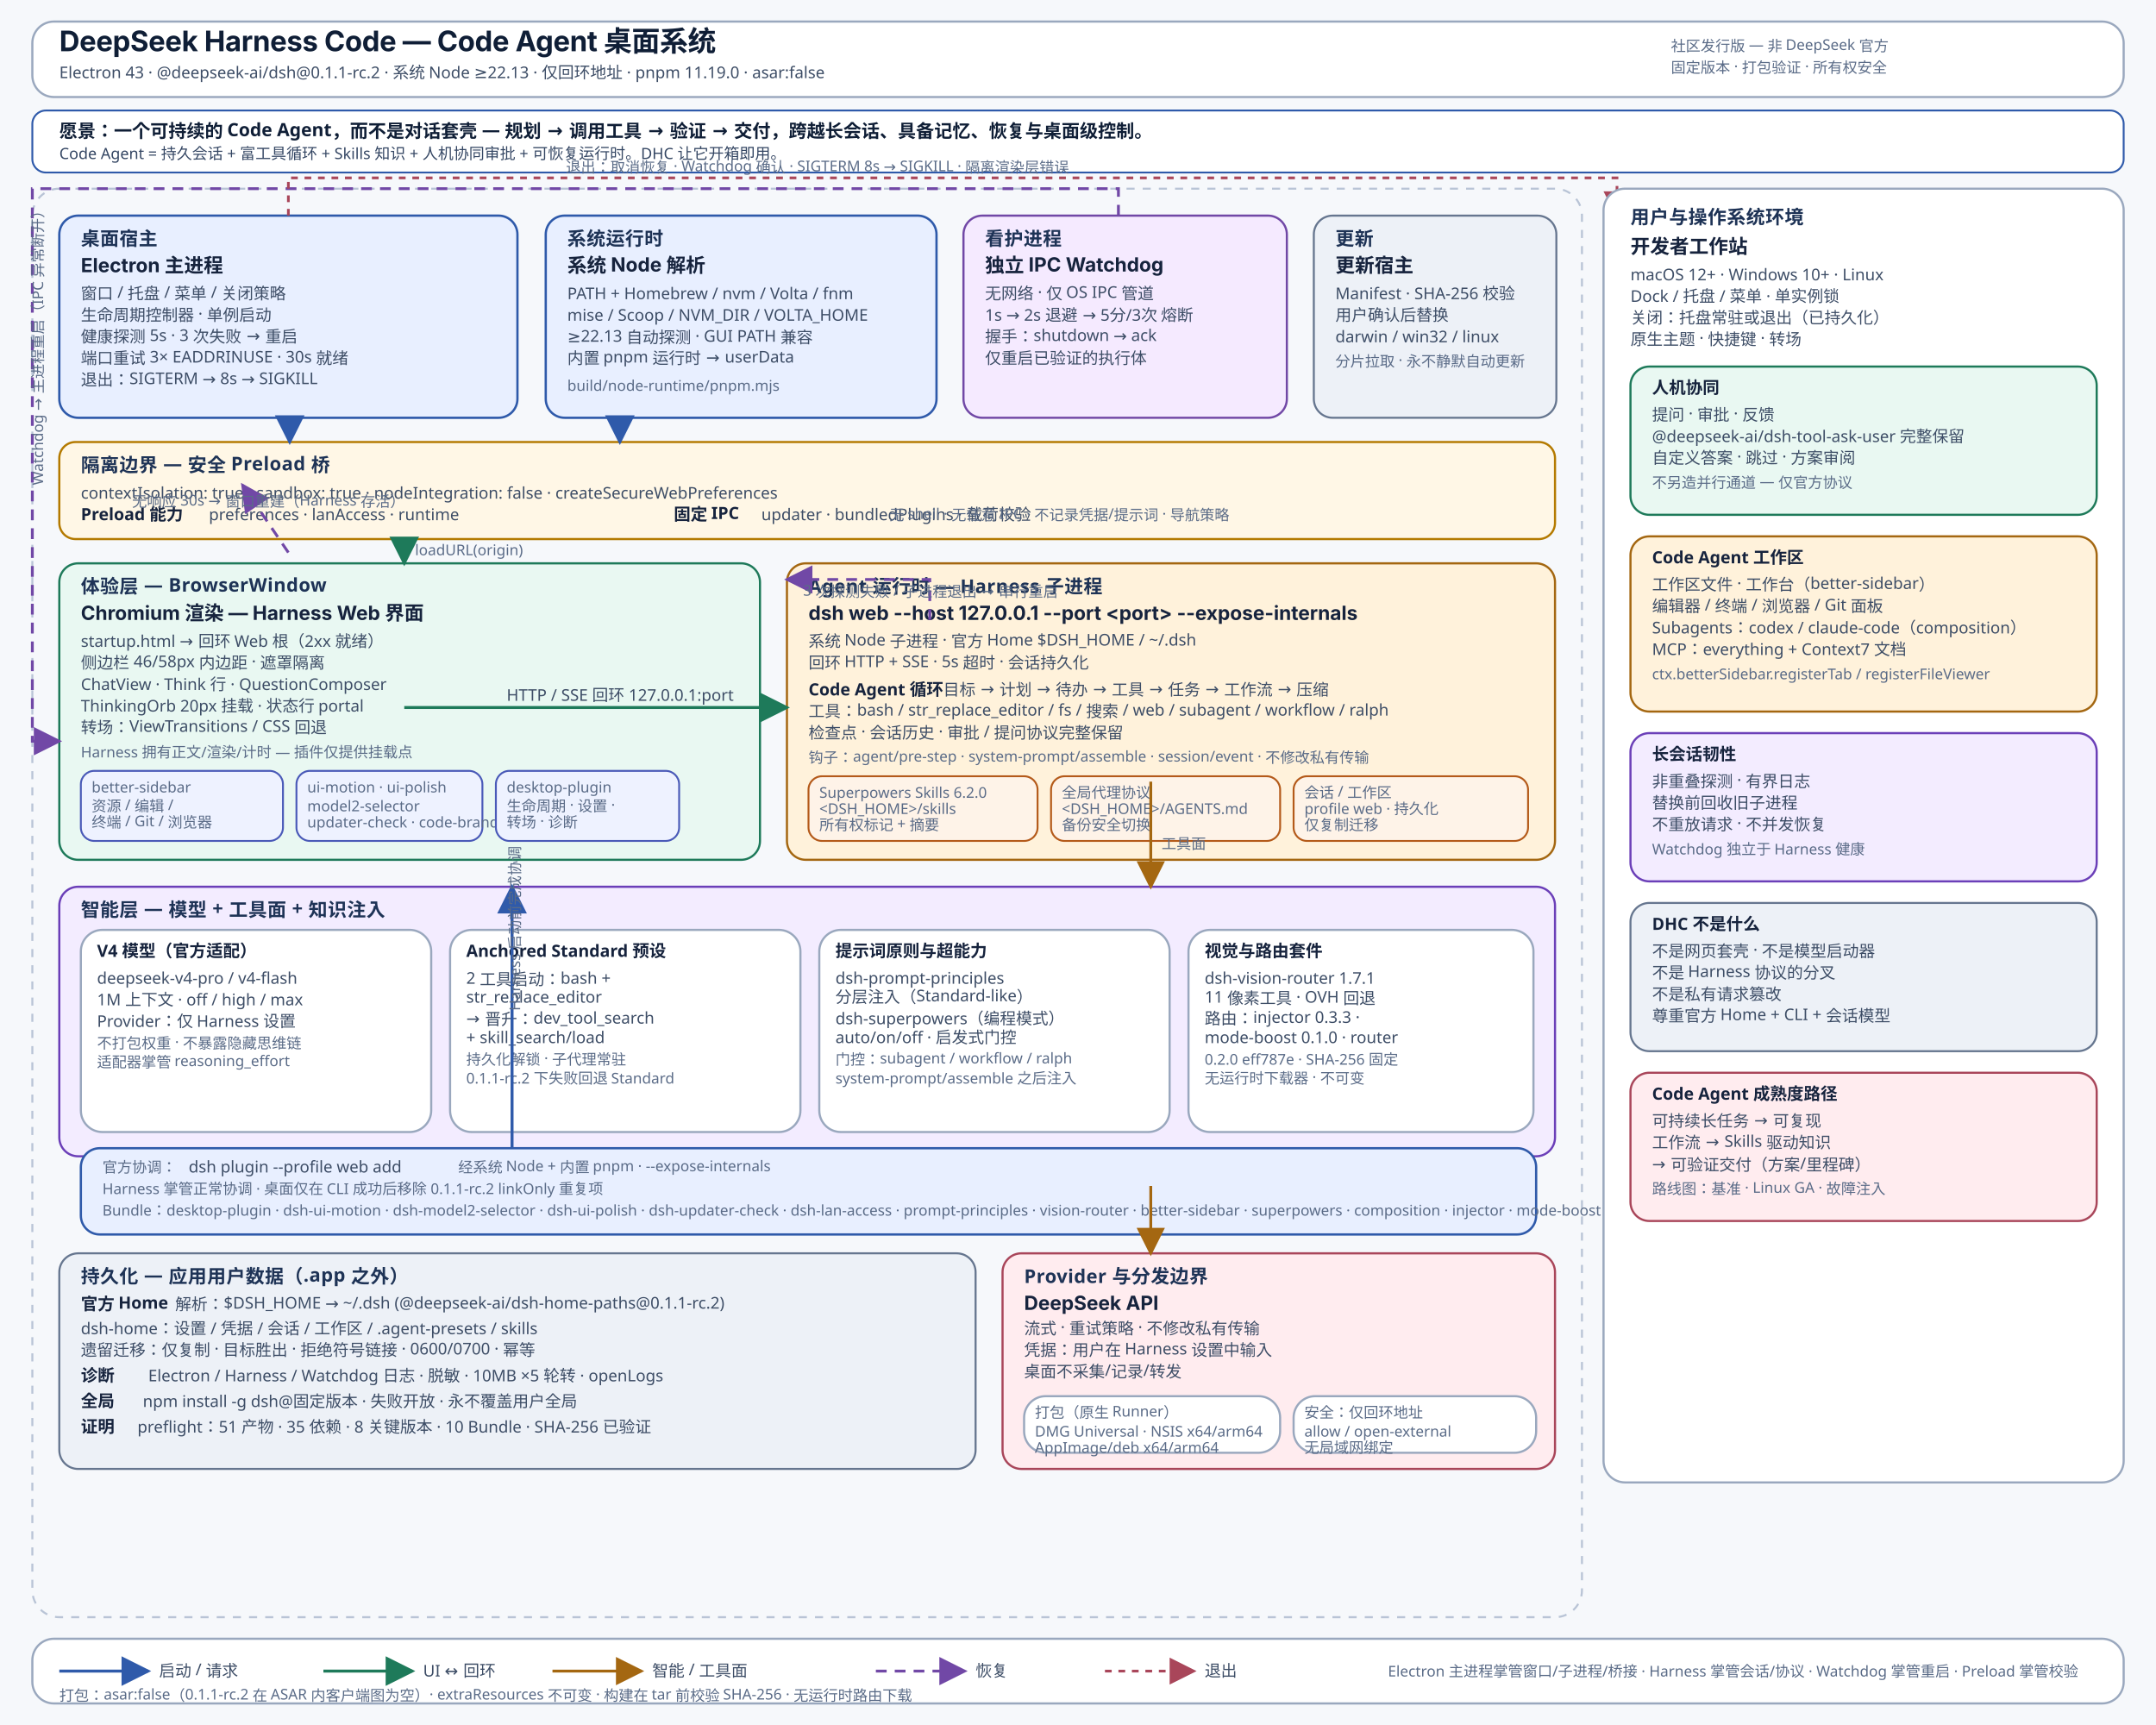
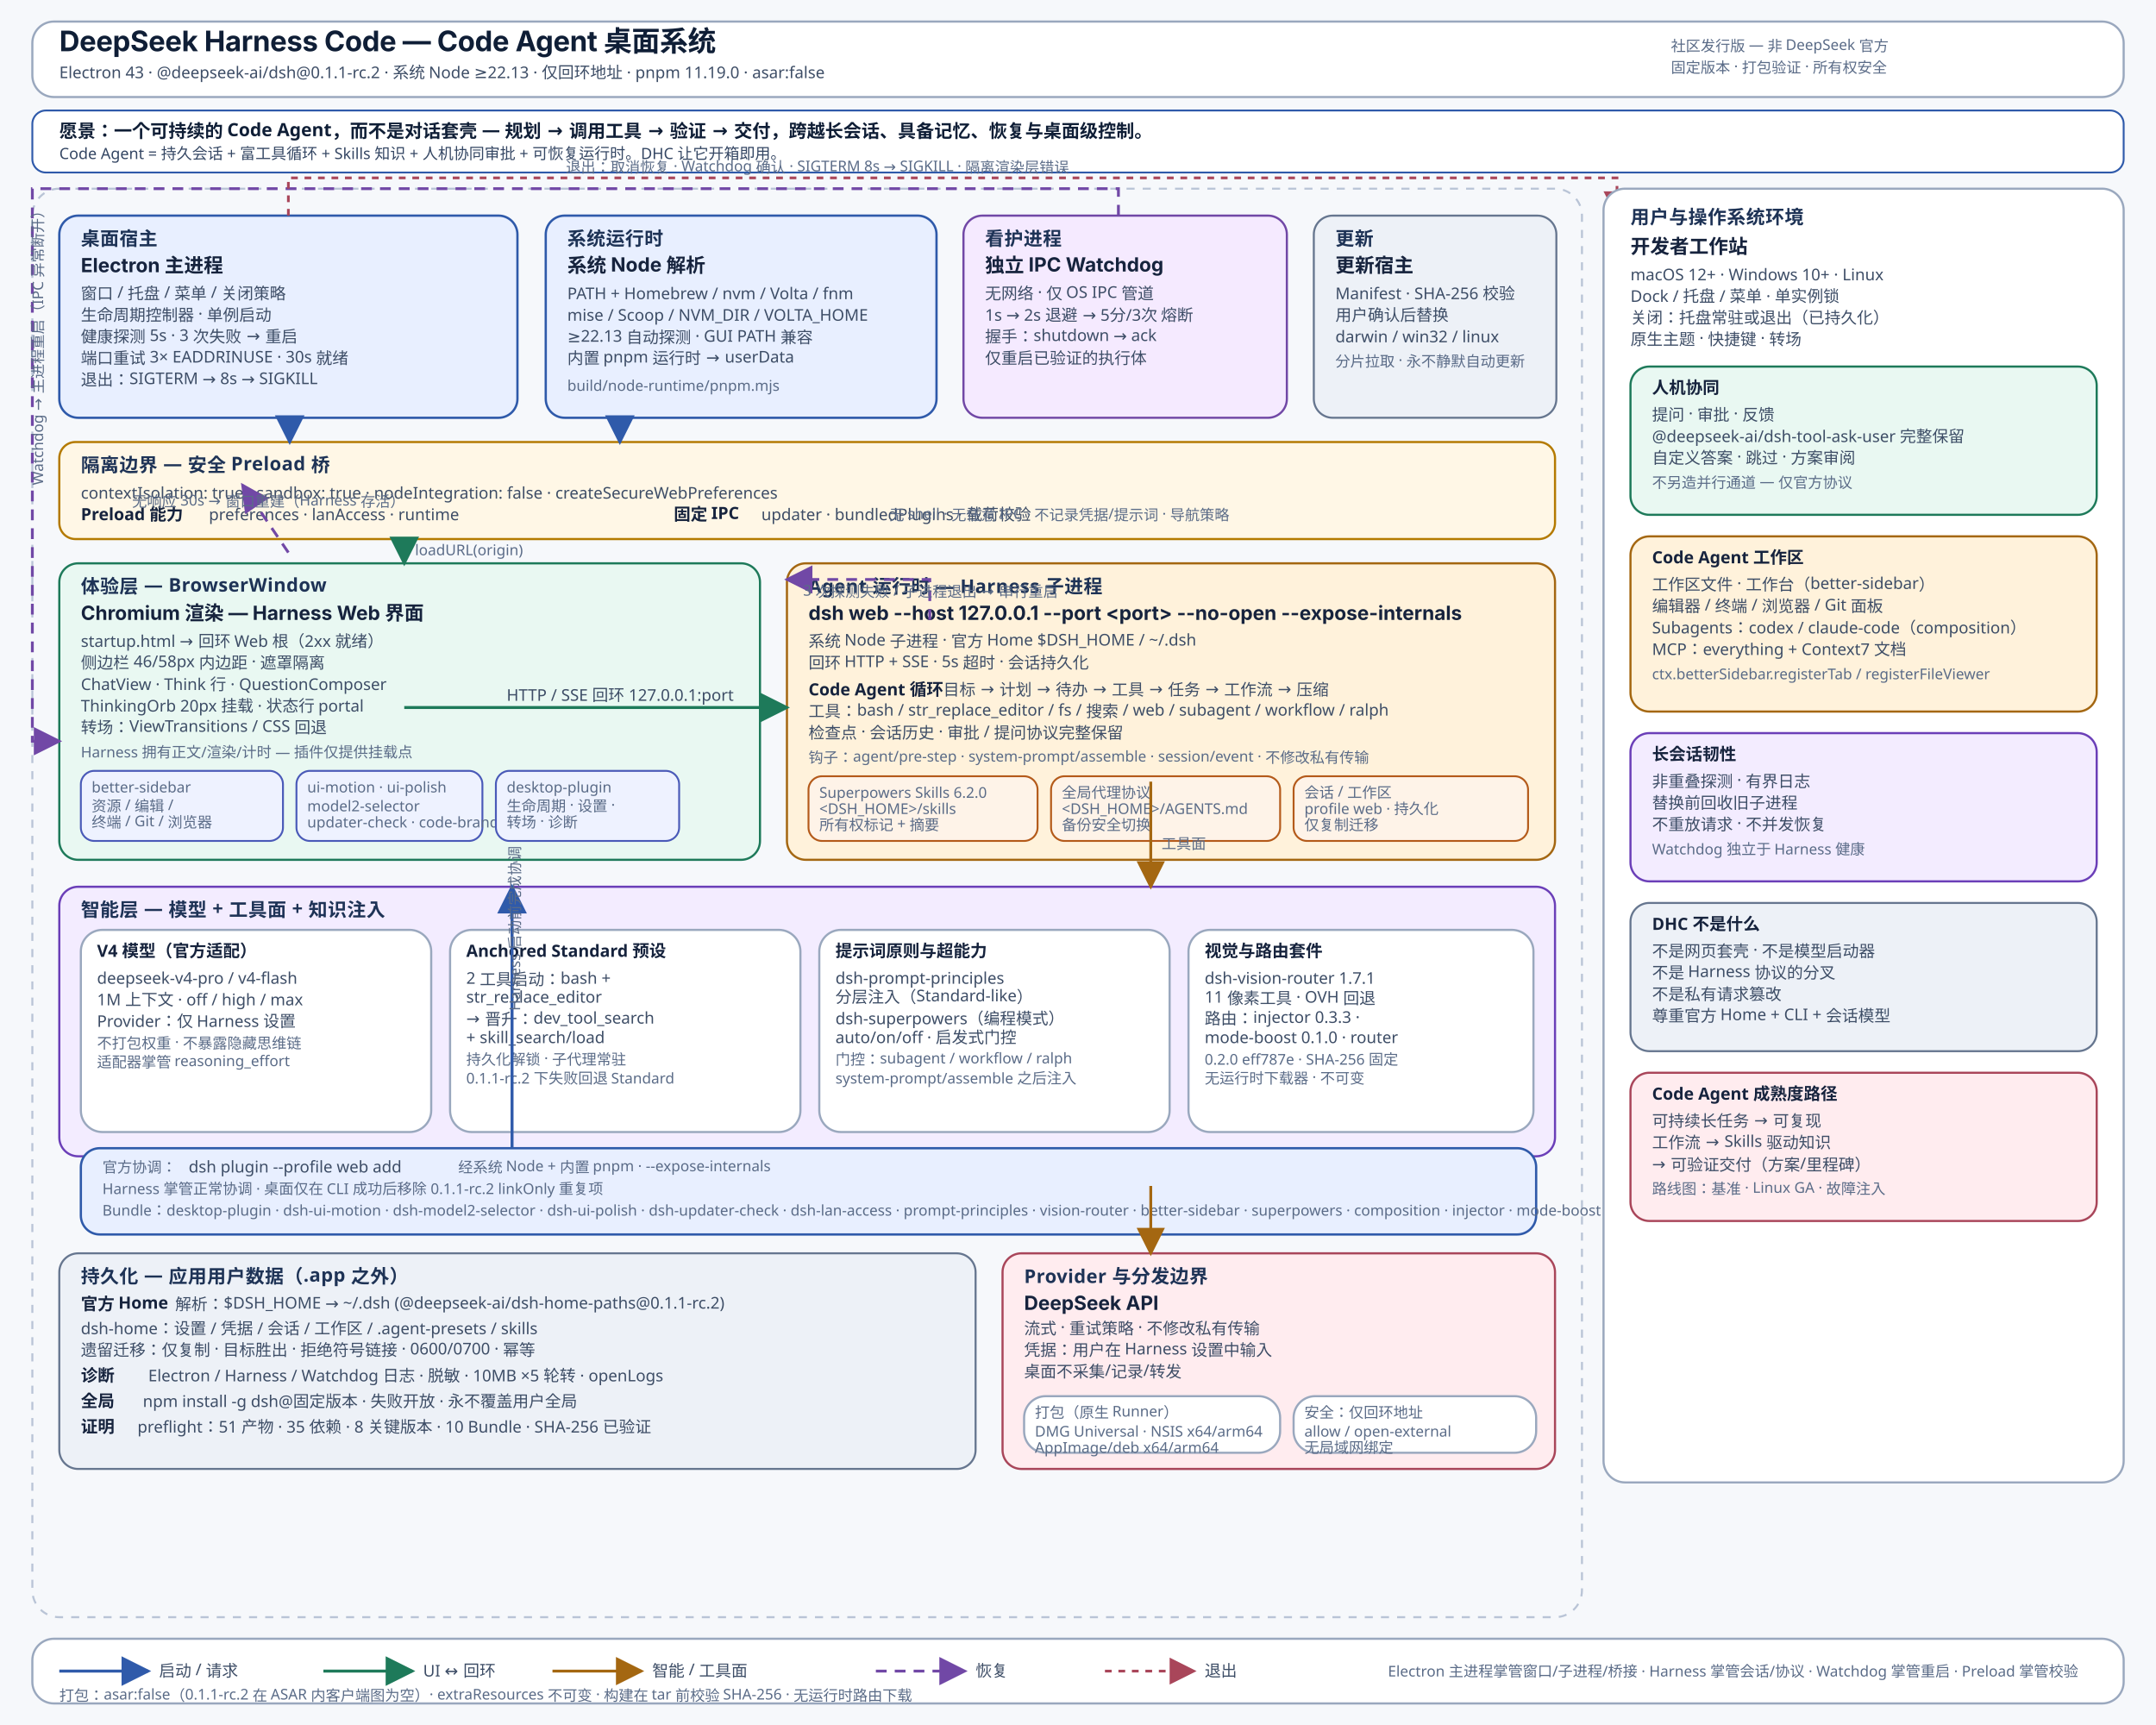
<svg xmlns="http://www.w3.org/2000/svg" width="1600" height="1280" viewBox="0 0 1600 1280" role="img" aria-labelledby="title desc">
  <defs>
    <style>
      :root { color-scheme: light dark; }
      .bg { fill: #f6f8fb; }
      .frame { fill: none; stroke: #b9c4d6; stroke-width: 1.5; stroke-dasharray: 6 6; rx: 20; }
      .zone { fill: #ffffff; stroke: #9aa8be; stroke-width: 1.6; rx: 16; }
      .host { fill: #e8efff; stroke: #2f5aaa; stroke-width: 1.7; rx: 14; }
      .bridge { fill: #fff7e6; stroke: #b47a00; stroke-width: 1.6; rx: 12; }
      .web { fill: #e9f8f2; stroke: #1e7a5a; stroke-width: 1.6; rx: 14; }
      .runtime { fill: #fff2db; stroke: #a46711; stroke-width: 1.6; rx: 14; }
      .intelligence { fill: #f3ecff; stroke: #6b3fb8; stroke-width: 1.6; rx: 14; }
      .plugin { fill: #eef2ff; stroke: #4a5ab8; stroke-width: 1.4; rx: 10; }
      .skill { fill: #fef3e8; stroke: #b45a1a; stroke-width: 1.4; rx: 10; }
      .guard { fill: #f5eaff; stroke: #7148a6; stroke-width: 1.6; rx: 14; }
      .data { fill: #edf1f7; stroke: #66768f; stroke-width: 1.5; rx: 14; }
      .external { fill: #ffecef; stroke: #a9465a; stroke-width: 1.6; rx: 14; }
      .heading { fill: #0f1e36; font: 700 21px ui-sans-serif, system-ui, -apple-system, sans-serif; letter-spacing: -0.2px; }
      .subheading { fill: #1e3356; font: 700 14px ui-sans-serif, system-ui, sans-serif; letter-spacing: 0.3px; }
      .label { fill: #16233d; font: 650 14.5px ui-sans-serif, system-ui, -apple-system, sans-serif; }
      .label-sm { fill: #16233d; font: 600 12.5px ui-sans-serif, system-ui, sans-serif; }
      .small { fill: #3d4d66; font: 12px ui-sans-serif, system-ui, sans-serif; }
      .tiny { fill: #5a6b87; font: 11px ui-sans-serif, system-ui, sans-serif; }
      .flow { fill: none; stroke: #2f5aaa; stroke-width: 2.2; marker-end: url(#arrow-blue); }
      .flow-green { fill: none; stroke: #1e7a5a; stroke-width: 2.2; marker-end: url(#arrow-green); }
      .flow-orange { fill: none; stroke: #a46711; stroke-width: 2.1; marker-end: url(#arrow-orange); }
      .flow-purple { fill: none; stroke: #7148a6; stroke-width: 2.1; stroke-dasharray: 8 6; marker-end: url(#arrow-purple); }
      .flow-red { fill: none; stroke: #a9465a; stroke-width: 2; stroke-dasharray: 5 5; marker-end: url(#arrow-red); }
      .callout { fill: #ffffff; stroke: #2f5aaa; stroke-width: 1.4; rx: 10; }
      .vision { fill: #0f1e36; font: 700 13.5px ui-sans-serif, system-ui, sans-serif; }
      .vision-small { fill: #344663; font: 11.5px ui-sans-serif, system-ui, sans-serif; }
      @media (prefers-color-scheme: dark) {
        .bg { fill: #0f172a; }
        .frame { stroke: #3a4a66; }
        .zone { fill: #172033; stroke: #5a6d8a; }
        .host { fill: #1c345e; stroke: #8bb0f0; }
        .bridge { fill: #3a2e12; stroke: #e0a82e; }
        .web { fill: #163a30; stroke: #5fd0a8; }
        .runtime { fill: #3f2f10; stroke: #f0bb62; }
        .intelligence { fill: #2e2250; stroke: #b99af0; }
        .plugin { fill: #212c5a; stroke: #9aa6f0; }
        .skill { fill: #3a2312; stroke: #eea86a; }
        .guard { fill: #2f1f45; stroke: #c49af0; }
        .data { fill: #223049; stroke: #9aa8be; }
        .external { fill: #40202a; stroke: #f0a0b0; }
        .heading, .label, .label-sm, .vision { fill: #eef4ff; }
        .subheading { fill: #c8d6f0; }
        .small, .tiny, .vision-small { fill: #c2cfe6; }
        .callout { fill: #1a2742; stroke: #8bb0f0; }
      }
    </style>
    <marker id="arrow-blue" markerWidth="10" markerHeight="10" refX="9" refY="5" orient="auto">
      <path d="M0 0 L10 5 L0 10 Z" fill="#2f5aaa" />
    </marker>
    <marker id="arrow-green" markerWidth="10" markerHeight="10" refX="9" refY="5" orient="auto">
      <path d="M0 0 L10 5 L0 10 Z" fill="#1e7a5a" />
    </marker>
    <marker id="arrow-orange" markerWidth="10" markerHeight="10" refX="9" refY="5" orient="auto">
      <path d="M0 0 L10 5 L0 10 Z" fill="#a46711" />
    </marker>
    <marker id="arrow-purple" markerWidth="10" markerHeight="10" refX="9" refY="5" orient="auto">
      <path d="M0 0 L10 5 L0 10 Z" fill="#7148a6" />
    </marker>
    <marker id="arrow-red" markerWidth="10" markerHeight="10" refX="9" refY="5" orient="auto">
      <path d="M0 0 L10 5 L0 10 Z" fill="#a9465a" />
    </marker>
  </defs>
  <rect class="bg" width="1600" height="1280" rx="0" />
  <rect class="zone" x="24" y="16" width="1552" height="56" rx="16" />
  <text class="heading" x="44" y="38">DeepSeek Harness Code — Code Agent 桌面系统</text>
  <text class="small" x="44" y="58">Electron 43 · @deepseek-ai/dsh@0.1.1-rc.2 · 系统 Node ≥22.13 · 仅回环地址 · pnpm 11.19.0 · asar:false</text>
  <text class="tiny" x="1240" y="38">社区发行版 — 非 DeepSeek 官方</text>
  <text class="tiny" x="1240" y="54">固定版本 · 打包验证 · 所有权安全</text>
  <rect class="callout" x="24" y="82" width="1552" height="46" rx="12" />
  <text class="vision" x="44" y="102">愿景：一个可持续的 Code Agent，而不是对话套壳 — 规划 → 调用工具 → 验证 → 交付，跨越长会话、具备记忆、恢复与桌面级控制。</text>
  <text class="vision-small" x="44" y="118">Code Agent = 持久会话 + 富工具循环 + Skills 知识 + 人机协同审批 + 可恢复运行时。DHC 让它开箱即用。</text>
  <rect class="frame" x="24" y="140" width="1150" height="1060" rx="20" />
  <rect class="host" x="44" y="160" width="340" height="150" />
  <text class="subheading" x="60" y="182">桌面宿主</text>
  <text class="label" x="60" y="202">Electron 主进程</text>
  <text class="small" x="60" y="222">窗口 / 托盘 / 菜单 / 关闭策略</text>
  <text class="small" x="60" y="238">生命周期控制器 · 单例启动</text>
  <text class="small" x="60" y="254">健康探测 5s · 3 次失败 → 重启</text>
  <text class="small" x="60" y="270">端口重试 3× EADDRINUSE · 30s 就绪</text>
  <text class="small" x="60" y="286">退出：SIGTERM → 8s → SIGKILL</text>
  <rect class="host" x="405" y="160" width="290" height="150" />
  <text class="subheading" x="421" y="182">系统运行时</text>
  <text class="label" x="421" y="202">系统 Node 解析</text>
  <text class="small" x="421" y="222">PATH + Homebrew / nvm / Volta / fnm</text>
  <text class="small" x="421" y="238">mise / Scoop / NVM_DIR / VOLTA_HOME</text>
  <text class="small" x="421" y="254">≥22.13 自动探测 · GUI PATH 兼容</text>
  <text class="small" x="421" y="270">内置 pnpm 运行时 → userData</text>
  <text class="tiny" x="421" y="290">build/node-runtime/pnpm.mjs</text>
  <rect class="guard" x="715" y="160" width="240" height="150" />
  <text class="subheading" x="731" y="182">看护进程</text>
  <text class="label" x="731" y="202">独立 IPC Watchdog</text>
  <text class="small" x="731" y="222">无网络 · 仅 OS IPC 管道</text>
  <text class="small" x="731" y="238">1s → 2s 退避 → 5分/3次 熔断</text>
  <text class="small" x="731" y="254">握手：shutdown → ack</text>
  <text class="small" x="731" y="270">仅重启已验证的执行体</text>
  <rect class="data" x="975" y="160" width="180" height="150" />
  <text class="subheading" x="991" y="182">更新</text>
  <text class="label" x="991" y="202">更新宿主</text>
  <text class="small" x="991" y="222">Manifest · SHA-256 校验</text>
  <text class="small" x="991" y="238">用户确认后替换</text>
  <text class="small" x="991" y="254">darwin / win32 / linux</text>
  <text class="tiny" x="991" y="272">分片拉取 · 永不静默自动更新</text>
  <rect class="bridge" x="44" y="328" width="1110" height="72" />
  <text class="subheading" x="60" y="350">隔离边界 — 安全 Preload 桥</text>
  <text class="small" x="60" y="370">contextIsolation: true · sandbox: true · nodeIntegration: false · createSecureWebPreferences</text>
  <text class="label-sm" x="60" y="386">Preload 能力</text>
  <text class="small" x="155" y="386">preferences · lanAccess · runtime</text>
  <text class="label-sm" x="500" y="386">固定 IPC</text>
  <text class="small" x="565" y="386">updater · bundledPlugins · 载荷校验</text>
  <text class="tiny" x="660" y="386">无 shell · 无任意 IPC · 不记录凭据/提示词 · 导航策略</text>
  <rect class="web" x="44" y="418" width="520" height="220" />
  <text class="subheading" x="60" y="440">体验层 — BrowserWindow</text>
  <text class="label" x="60" y="460">Chromium 渲染 — Harness Web 界面</text>
  <text class="small" x="60" y="480">startup.html → 回环 Web 根（2xx 就绪）</text>
  <text class="small" x="60" y="496">侧边栏 46/58px 内边距 · 遮罩隔离</text>
  <text class="small" x="60" y="512">ChatView · Think 行 · QuestionComposer</text>
  <text class="small" x="60" y="528">ThinkingOrb 20px 挂载 · 状态行 portal</text>
  <text class="small" x="60" y="544">转场：ViewTransitions / CSS 回退</text>
  <text class="tiny" x="60" y="562">Harness 拥有正文/渲染/计时 — 插件仅提供挂载点</text>
  <rect class="plugin" x="60" y="572" width="150" height="52" rx="8" />
  <text class="tiny" x="68" y="588">better-sidebar</text>
  <text class="tiny" x="68" y="602">资源 / 编辑 /</text>
  <text class="tiny" x="68" y="614">终端 / Git / 浏览器</text>
  <rect class="plugin" x="220" y="572" width="138" height="52" />
  <text class="tiny" x="228" y="588">ui-motion · ui-polish</text>
  <text class="tiny" x="228" y="602">model2-selector</text>
  <text class="tiny" x="228" y="614">updater-check · code-brand</text>
  <rect class="plugin" x="368" y="572" width="136" height="52" />
  <text class="tiny" x="376" y="588">desktop-plugin</text>
  <text class="tiny" x="376" y="602">生命周期 · 设置 ·</text>
  <text class="tiny" x="376" y="614">转场 · 诊断</text>
  <rect class="runtime" x="584" y="418" width="570" height="220" />
  <text class="subheading" x="600" y="440">Agent 运行时 — Harness 子进程</text>
-   <text class="label" x="600" y="460">dsh web --host 127.0.0.1 --port &lt;port&gt; --expose-internals</text>
+   <text class="label" x="600" y="460">dsh web --host 127.0.0.1 --port &lt;port&gt; --no-open --expose-internals</text>
  <text class="small" x="600" y="480">系统 Node 子进程 · 官方 Home $DSH_HOME / ~/.dsh</text>
  <text class="small" x="600" y="496">回环 HTTP + SSE · 5s 超时 · 会话持久化</text>
  <text class="label-sm" x="600" y="516">Code Agent 循环</text>
  <text class="small" x="700" y="516">目标 → 计划 → 待办 → 工具 → 任务 → 工作流 → 压缩</text>
  <text class="small" x="600" y="532">工具：bash / str_replace_editor / fs / 搜索 / web / subagent / workflow / ralph</text>
  <text class="small" x="600" y="548">检查点 · 会话历史 · 审批 / 提问协议完整保留</text>
  <text class="tiny" x="600" y="566">钩子：agent/pre-step · system-prompt/assemble · session/event · 不修改私有传输</text>
  <rect class="skill" x="600" y="576" width="170" height="48" />
  <text class="tiny" x="608" y="592">Superpowers Skills 6.2.0</text>
  <text class="tiny" x="608" y="604">&lt;DSH_HOME&gt;/skills</text>
  <text class="tiny" x="608" y="616">所有权标记 + 摘要</text>
  <rect class="skill" x="780" y="576" width="170" height="48" />
  <text class="tiny" x="788" y="592">全局代理协议</text>
  <text class="tiny" x="788" y="604">&lt;DSH_HOME&gt;/AGENTS.md</text>
  <text class="tiny" x="788" y="616">备份安全切换</text>
  <rect class="skill" x="960" y="576" width="174" height="48" />
  <text class="tiny" x="968" y="592">会话 / 工作区</text>
  <text class="tiny" x="968" y="604">profile web · 持久化</text>
  <text class="tiny" x="968" y="616">仅复制迁移</text>
  <rect class="intelligence" x="44" y="658" width="1110" height="200" />
  <text class="subheading" x="60" y="680">智能层 — 模型 + 工具面 + 知识注入</text>
  <rect class="zone" x="60" y="690" width="260" height="150" rx="10" />
  <text class="label-sm" x="72" y="710">V4 模型（官方适配）</text>
  <text class="small" x="72" y="730">deepseek-v4-pro / v4-flash</text>
  <text class="small" x="72" y="746">1M 上下文 · off / high / max</text>
  <text class="small" x="72" y="762">Provider：仅 Harness 设置</text>
  <text class="tiny" x="72" y="778">不打包权重 · 不暴露隐藏思维链</text>
  <text class="tiny" x="72" y="792">适配器掌管 reasoning_effort</text>
  <rect class="zone" x="334" y="690" width="260" height="150" rx="10" />
  <text class="label-sm" x="346" y="710">Anchored Standard 预设</text>
  <text class="small" x="346" y="730">2 工具启动：bash +</text>
  <text class="small" x="346" y="744">  str_replace_editor</text>
  <text class="small" x="346" y="760">→ 晋升：dev_tool_search</text>
  <text class="small" x="346" y="774">   + skill_search/load</text>
  <text class="tiny" x="346" y="790">持久化解锁 · 子代理常驻</text>
  <text class="tiny" x="346" y="804">0.1.1-rc.2 下失败回退 Standard</text>
  <rect class="zone" x="608" y="690" width="260" height="150" rx="10" />
  <text class="label-sm" x="620" y="710">提示词原则与超能力</text>
  <text class="small" x="620" y="730">dsh-prompt-principles</text>
  <text class="small" x="620" y="744">  分层注入（Standard-like）</text>
  <text class="small" x="620" y="760">dsh-superpowers（编程模式）</text>
  <text class="small" x="620" y="774">  auto/on/off · 启发式门控</text>
  <text class="tiny" x="620" y="790">门控：subagent / workflow / ralph</text>
  <text class="tiny" x="620" y="804">system-prompt/assemble 之后注入</text>
  <rect class="zone" x="882" y="690" width="256" height="150" rx="10" />
  <text class="label-sm" x="894" y="710">视觉与路由套件</text>
  <text class="small" x="894" y="730">dsh-vision-router 1.7.1</text>
  <text class="small" x="894" y="744">  11 像素工具 · OVH 回退</text>
  <text class="small" x="894" y="760">路由：injector 0.3.3 ·</text>
  <text class="small" x="894" y="774">  mode-boost 0.1.0 · router</text>
  <text class="tiny" x="894" y="790">0.2.0 eff787e · SHA-256 固定</text>
  <text class="tiny" x="894" y="804">无运行时下载器 · 不可变</text>
  <rect class="host" x="60" y="852" width="1080" height="64" rx="8" />
  <text class="tiny" x="76" y="870">官方协调：</text>
  <text class="small" x="140" y="870">dsh plugin --profile web add</text>
  <text class="tiny" x="340" y="870"> 经系统 Node + 内置 pnpm · --expose-internals</text>
  <text class="tiny" x="76" y="886">Harness 掌管正常协调 · 桌面仅在 CLI 成功后移除 0.1.1-rc.2 linkOnly 重复项</text>
  <text class="tiny" x="76" y="902">Bundle：desktop-plugin · dsh-ui-motion · dsh-model2-selector · dsh-ui-polish · dsh-updater-check · dsh-lan-access · prompt-principles · vision-router · better-sidebar · superpowers · composition · injector · mode-boost · dsh-find-plugin</text>
  <rect class="data" x="44" y="930" width="680" height="160" />
  <text class="subheading" x="60" y="952">持久化 — 应用用户数据（.app 之外）</text>
  <text class="label-sm" x="60" y="972">官方 Home</text>
  <text class="small" x="130" y="972">解析：$DSH_HOME → ~/.dsh (@deepseek-ai/dsh-home-paths@0.1.1-rc.2)</text>
  <text class="small" x="60" y="990">dsh-home：设置 / 凭据 / 会话 / 工作区 / .agent-presets / skills</text>
  <text class="small" x="60" y="1006">遗留迁移：仅复制 · 目标胜出 · 拒绝符号链接 · 0600/0700 · 幂等</text>
  <text class="label-sm" x="60" y="1025">诊断</text>
  <text class="small" x="110" y="1025">Electron / Harness / Watchdog 日志 · 脱敏 · 10MB ×5 轮转 · openLogs</text>
  <text class="label-sm" x="60" y="1044">全局</text>
  <text class="small" x="106" y="1044">npm install -g dsh@固定版本 · 失败开放 · 永不覆盖用户全局</text>
  <text class="label-sm" x="60" y="1063">证明</text>
  <text class="small" x="102" y="1063">preflight：51 产物 · 35 依赖 · 8 关键版本 · 10 Bundle · SHA-256 已验证</text>
  <rect class="external" x="744" y="930" width="410" height="160" />
  <text class="subheading" x="760" y="952">Provider 与分发边界</text>
  <text class="label" x="760" y="972">DeepSeek API</text>
  <text class="small" x="760" y="990">流式 · 重试策略 · 不修改私有传输</text>
  <text class="small" x="760" y="1006">凭据：用户在 Harness 设置中输入</text>
  <text class="small" x="760" y="1022">桌面不采集/记录/转发</text>
  <rect class="zone" x="760" y="1036" width="190" height="42" rx="8" />
  <text class="tiny" x="768" y="1052">打包（原生 Runner）</text>
  <text class="tiny" x="768" y="1066">DMG Universal · NSIS x64/arm64</text>
  <text class="tiny" x="768" y="1078">AppImage/deb x64/arm64</text>
  <rect class="zone" x="960" y="1036" width="180" height="42" rx="8" />
  <text class="tiny" x="968" y="1052">安全：仅回环地址</text>
  <text class="tiny" x="968" y="1066">allow / open-external</text>
  <text class="tiny" x="968" y="1078">无局域网绑定</text>
  <path class="flow" d="M215 310 L215 328" />
  <path class="flow" d="M460 310 L460 328" />
  <path class="flow-green" d="M300 400 L300 418" />
  <text class="tiny" x="308" y="412">loadURL(origin)</text>
  <path class="flow-green" d="M300 525 L584 525" />
  <text class="small" x="376" y="520">HTTP / SSE 回环 127.0.0.1:port</text>
  <path class="flow-orange" d="M854 580 L854 658" />
  <text class="tiny" x="862" y="630">工具面</text>
  <path class="flow-orange" d="M854 880 L854 930" />
  <path class="flow-purple" d="M830 160 L830 140 L24 140 L24 550 L44 550" />
  <text class="tiny" x="32" y="360" transform="rotate(-90 32 360)">Watchdog → 主进程重启（IPC 异常断开）</text>
  <path class="flow-purple" d="M214 410 L180 360" />
  <text class="tiny" x="98" y="376">无响应 30s → 窗口重建（Harness 存活）</text>
  <path class="flow-purple" d="M690 460 L690 430 L584 430" />
  <text class="tiny" x="596" y="442">3 次探测失败 / 子进程退出 → 串行重启</text>
  <path class="flow-red" d="M214 160 V132 L1200 132 L1200 160" />
  <text class="tiny" x="420" y="128">退出：取消恢复 · Watchdog 确认 · SIGTERM 8s → SIGKILL · 隔离渲染层错误</text>
  <path class="flow" d="M380 852 L380 658" />
  <text class="tiny" x="386" y="750" transform="rotate(-90 386 750)">Harness 启动前完成协调</text>
  <rect class="zone" x="1190" y="140" width="386" height="960" rx="20" />
  <text class="subheading" x="1210" y="166">用户与操作系统环境</text>
  <text class="label" x="1210" y="188">开发者工作站</text>
  <text class="small" x="1210" y="208">macOS 12+ · Windows 10+ · Linux</text>
  <text class="small" x="1210" y="224">Dock / 托盘 / 菜单 · 单实例锁</text>
  <text class="small" x="1210" y="240">关闭：托盘常驻或退出（已持久化）</text>
  <text class="small" x="1210" y="256">原生主题 · 快捷键 · 转场</text>
  <rect class="web" x="1210" y="272" width="346" height="110" rx="10" />
  <text class="label-sm" x="1226" y="292">人机协同</text>
  <text class="small" x="1226" y="312">提问 · 审批 · 反馈</text>
  <text class="small" x="1226" y="328">@deepseek-ai/dsh-tool-ask-user 完整保留</text>
  <text class="small" x="1226" y="344">自定义答案 · 跳过 · 方案审阅</text>
  <text class="tiny" x="1226" y="362">不另造并行通道 — 仅官方协议</text>
  <rect class="runtime" x="1210" y="398" width="346" height="130" rx="10" />
  <text class="label-sm" x="1226" y="418">Code Agent 工作区</text>
  <text class="small" x="1226" y="438">工作区文件 · 工作台（better-sidebar）</text>
  <text class="small" x="1226" y="454">编辑器 / 终端 / 浏览器 / Git 面板</text>
  <text class="small" x="1226" y="470">Subagents：codex / claude-code（composition）</text>
  <text class="small" x="1226" y="486">MCP：everything + Context7 文档</text>
  <text class="tiny" x="1226" y="504">ctx.betterSidebar.registerTab / registerFileViewer</text>
  <rect class="intelligence" x="1210" y="544" width="346" height="110" rx="10" />
  <text class="label-sm" x="1226" y="564">长会话韧性</text>
  <text class="small" x="1226" y="584">非重叠探测 · 有界日志</text>
  <text class="small" x="1226" y="600">替换前回收旧子进程</text>
  <text class="small" x="1226" y="616">不重放请求 · 不并发恢复</text>
  <text class="tiny" x="1226" y="634">Watchdog 独立于 Harness 健康</text>
  <rect class="data" x="1210" y="670" width="346" height="110" rx="10" />
  <text class="label-sm" x="1226" y="690">DHC 不是什么</text>
  <text class="small" x="1226" y="710">不是网页套壳 · 不是模型启动器</text>
  <text class="small" x="1226" y="726">不是 Harness 协议的分叉</text>
  <text class="small" x="1226" y="742">不是私有请求篡改</text>
  <text class="small" x="1226" y="758">尊重官方 Home + CLI + 会话模型</text>
  <rect class="external" x="1210" y="796" width="346" height="110" rx="10" />
  <text class="label-sm" x="1226" y="816">Code Agent 成熟度路径</text>
  <text class="small" x="1226" y="836">可持续长任务 → 可复现</text>
  <text class="small" x="1226" y="852">工作流 → Skills 驱动知识</text>
  <text class="small" x="1226" y="868">→ 可验证交付（方案/里程碑）</text>
  <text class="tiny" x="1226" y="886">路线图：基准 · Linux GA · 故障注入</text>
  <rect class="zone" x="24" y="1216" width="1552" height="48" rx="14" />
  <line class="flow" x1="44" y1="1240" x2="110" y2="1240" />
  <text class="small" x="118" y="1244">启动 / 请求</text>
  <line class="flow-green" x1="240" y1="1240" x2="306" y2="1240" />
  <text class="small" x="314" y="1244">UI ↔ 回环</text>
  <line class="flow-orange" x1="410" y1="1240" x2="476" y2="1240" />
  <text class="small" x="484" y="1244">智能 / 工具面</text>
  <line class="flow-purple" x1="650" y1="1240" x2="716" y2="1240" />
  <text class="small" x="724" y="1244">恢复</text>
  <line class="flow-red" x1="820" y1="1240" x2="886" y2="1240" />
  <text class="small" x="894" y="1244">退出</text>
  <text class="tiny" x="1030" y="1244">Electron 主进程掌管窗口/子进程/桥接 · Harness 掌管会话/协议 · Watchdog 掌管重启 · Preload 掌管校验</text>
  <text class="tiny" x="44" y="1262">打包：asar:false（0.1.1-rc.2 在 ASAR 内客户端图为空）· extraResources 不可变 · 构建在 tar 前校验 SHA-256 · 无运行时路由下载</text>
</svg>
